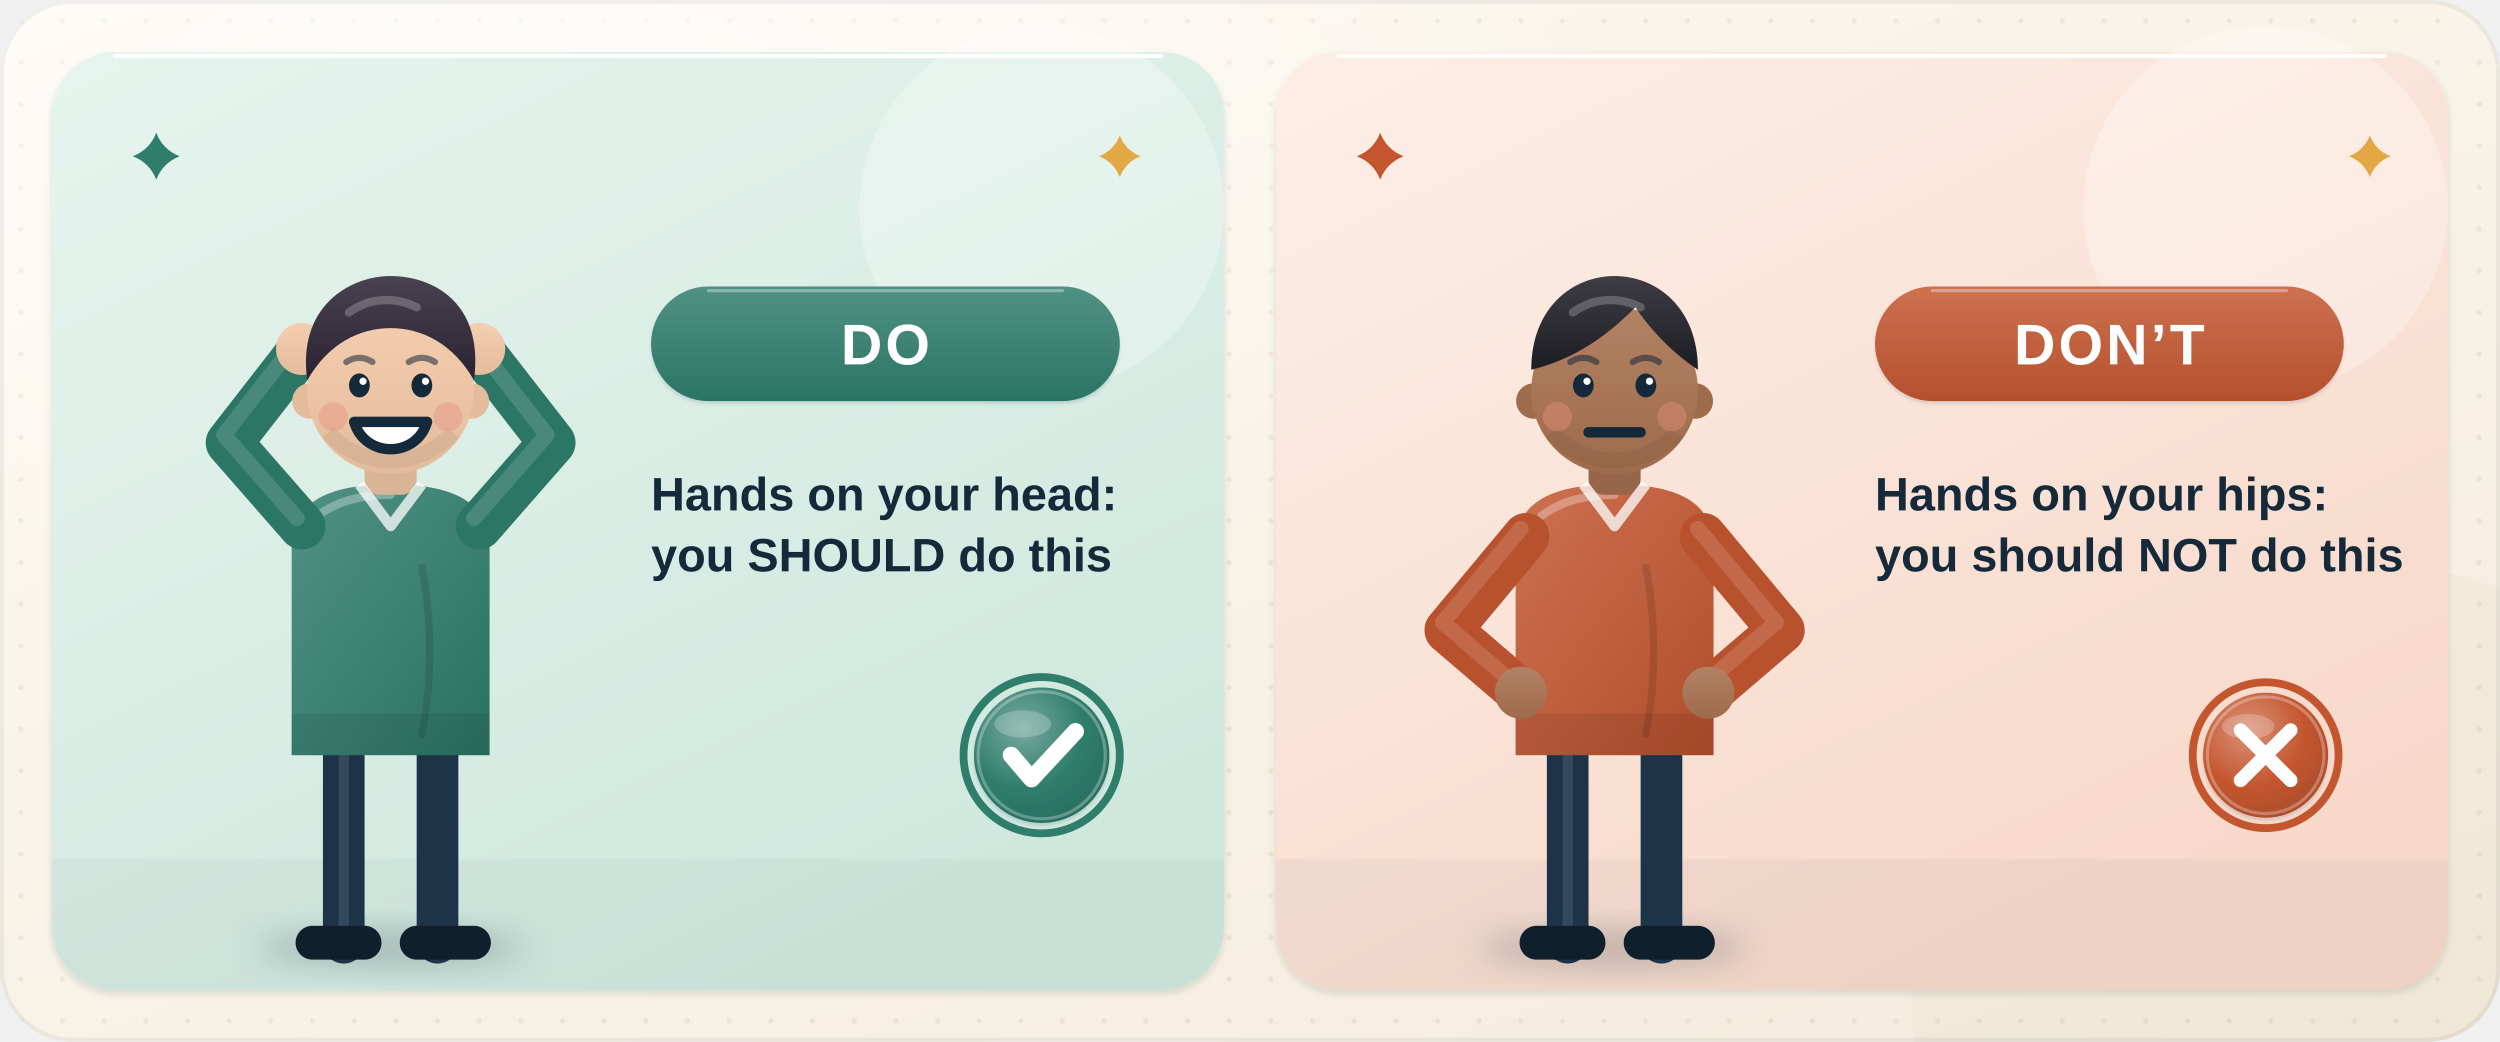
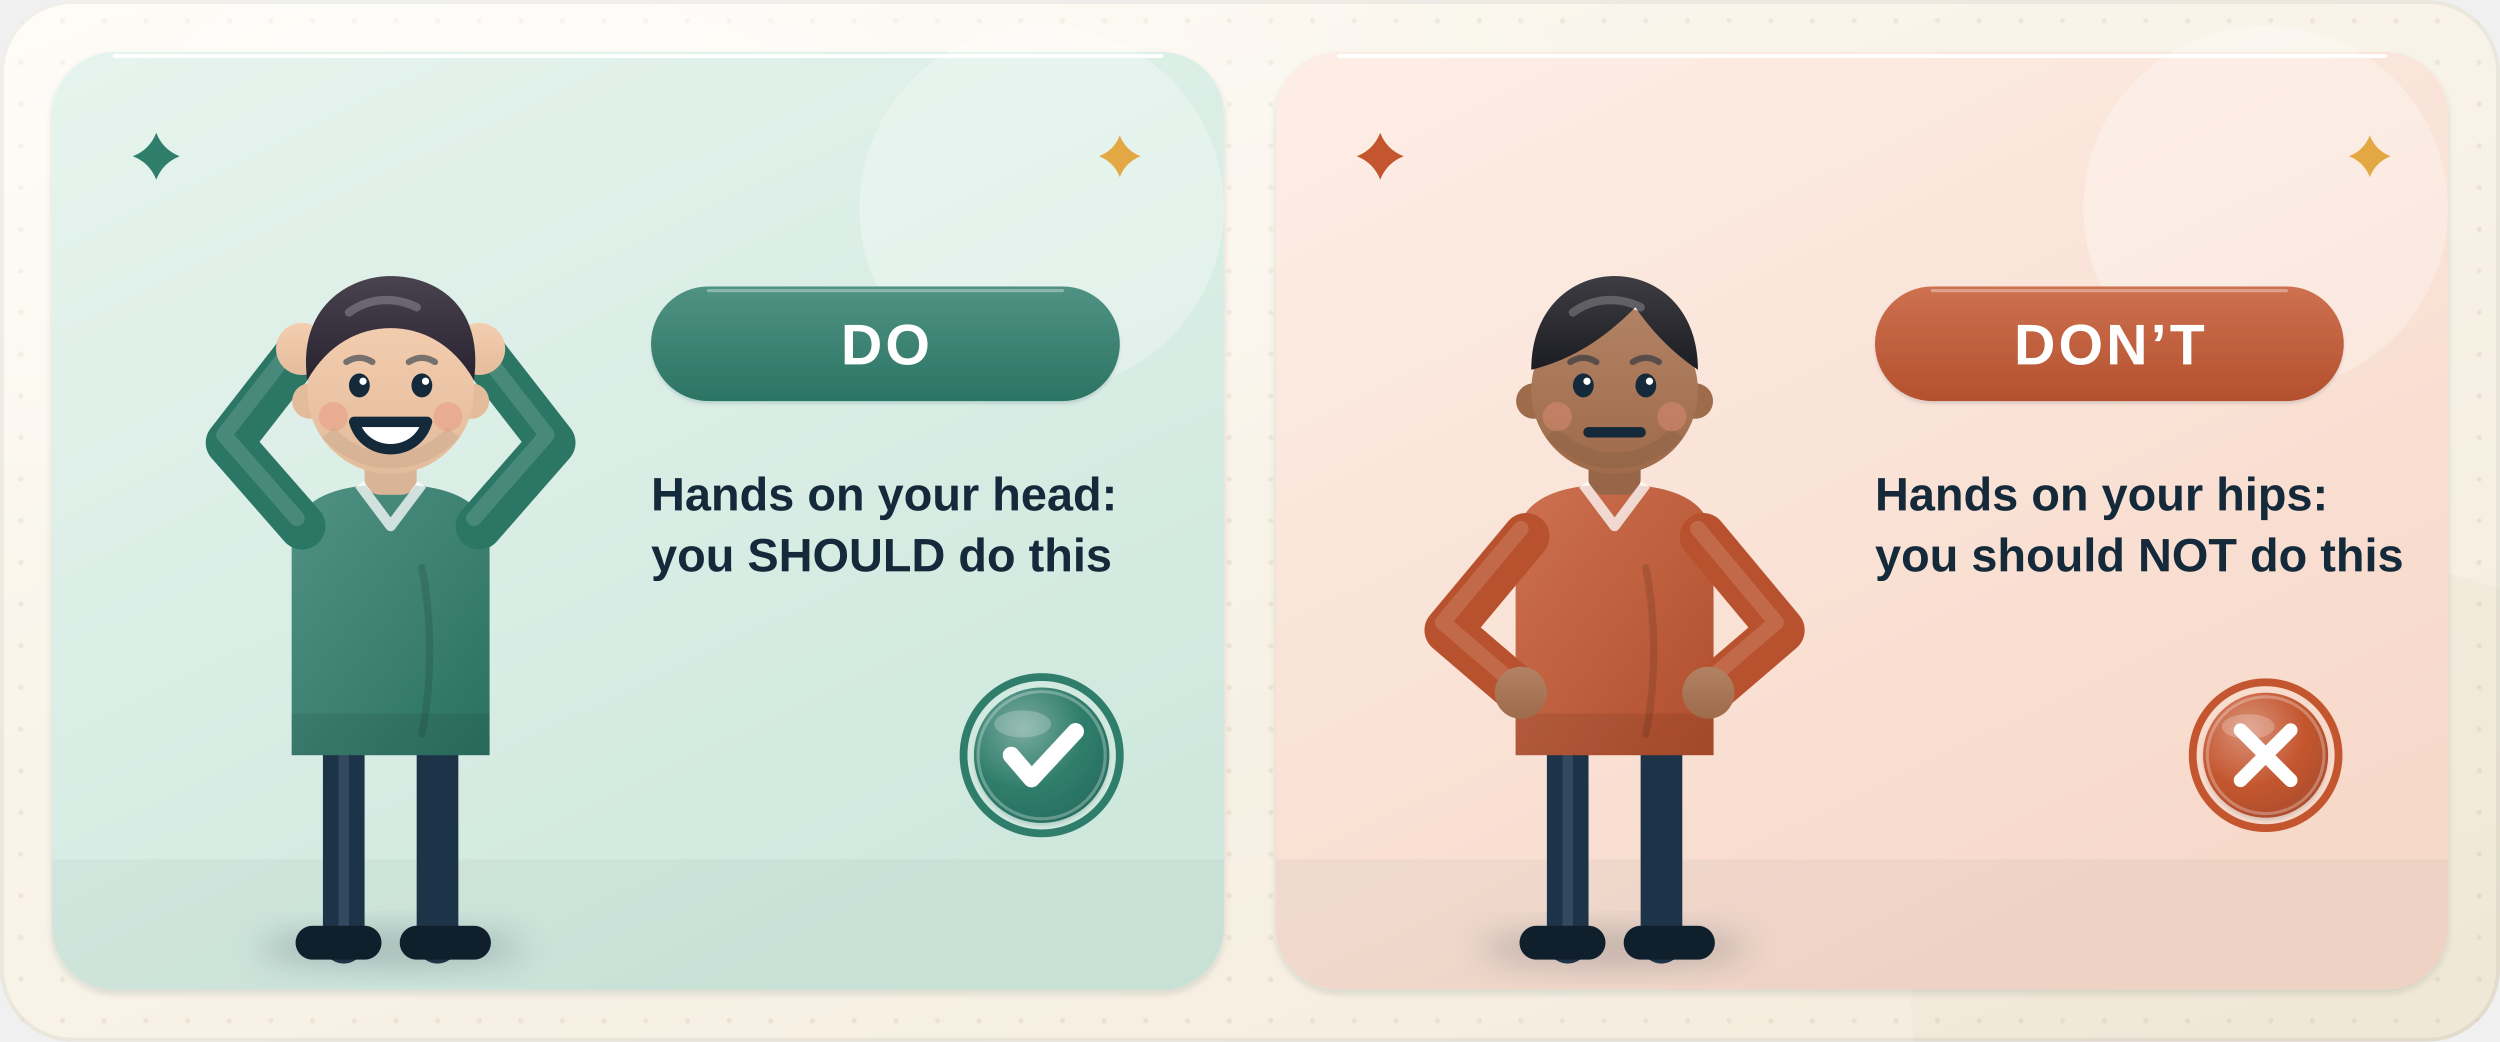
<svg xmlns="http://www.w3.org/2000/svg" viewBox="0 0 960 400" fill="none" role="img" aria-label="Heads and Tails: a student with hands on head means DO (you should do this); a student with hands on hips means DON’T (you should not do this).">
  <style>
.fl{animation:fl 6s ease-in-out infinite;transform-box:fill-box;transform-origin:center}.f2{animation-delay:-2s}.f3{animation-delay:-4s}
.tw{animation:tw 3.2s ease-in-out infinite;transform-box:fill-box;transform-origin:center}.t2{animation-delay:-1.1s}.t3{animation-delay:-2.2s}
.pu{animation:pu 3s ease-in-out infinite;transform-box:fill-box;transform-origin:center}.p2{animation-delay:-1s}.p3{animation-delay:-2s}
.ha{animation:ha 3s ease-out infinite;transform-box:fill-box;transform-origin:center}.h2{animation-delay:-1.5s}
.dr{stroke-dasharray:7 9;animation:dr 2.2s linear infinite}
.bl{animation:bl 4.6s infinite;transform-box:fill-box;transform-origin:center}.b2{animation-delay:-1.7s}.b3{animation-delay:-3.1s}
.sw{animation:sw 3.6s ease-in-out infinite;transform-box:fill-box;transform-origin:0% 50%}
.rk{animation:rk 3.6s ease-in-out infinite;transform-box:fill-box;transform-origin:50% 100%}
.sh{animation:sh 6s ease-in-out infinite}
.sp{animation:sp 14s linear infinite;transform-box:fill-box;transform-origin:center}
.ri{animation:ri 1.6s ease-in-out infinite;transform-box:fill-box;transform-origin:center}
.st{animation:st 3.4s ease-in-out infinite}.s2{animation-delay:-1.7s}
@keyframes fl{0%,100%{transform:translateY(0)}50%{transform:translateY(-3px)}}
@keyframes tw{0%,100%{opacity:.35;transform:scale(.7)}50%{opacity:1;transform:scale(1.05)}}
@keyframes pu{0%,100%{transform:scale(1)}50%{transform:scale(1.06)}}
@keyframes ha{0%{opacity:.55;transform:scale(.85)}100%{opacity:0;transform:scale(1.45)}}
@keyframes dr{to{stroke-dashoffset:-32}}
@keyframes bl{0%,93%,100%{transform:scaleY(1)}96%{transform:scaleY(.1)}}
@keyframes sw{0%,100%{transform:rotate(-4deg)}50%{transform:rotate(4deg)}}
@keyframes rk{0%,100%{transform:rotate(-3deg)}50%{transform:rotate(3deg)}}
@keyframes sh{0%,100%{opacity:0}45%,55%{opacity:.5}}
@keyframes sp{to{transform:rotate(360deg)}}
@keyframes ri{0%,100%{transform:rotate(-8deg)}50%{transform:rotate(8deg)}}
@keyframes st{0%{opacity:0;transform:translateY(3px)}40%{opacity:.8}100%{opacity:0;transform:translateY(-8px)}}
@media (prefers-reduced-motion: reduce) { * { animation: none !important; } .ha{opacity:0} .st{opacity:.6} }
</style>
  <defs>
    <filter id="ht-sh" x="-25%" y="-25%" width="150%" height="160%">
      <feDropShadow dx="0" dy="9" stdDeviation="10" flood-color="#14293a" flood-opacity=".11" />
      <feDropShadow dx="0" dy="1.5" stdDeviation="1.3" flood-color="#14293a" flood-opacity=".13" />
    </filter>
    <filter id="ht-sm" x="-40%" y="-40%" width="180%" height="190%">
      <feDropShadow dx="0" dy="3.5" stdDeviation="3.5" flood-color="#14293a" flood-opacity=".17" />
      <feDropShadow dx="0" dy="1" stdDeviation=".7" flood-color="#14293a" flood-opacity=".14" />
    </filter>
    <filter id="ht-bl" x="-50%" y="-50%" width="200%" height="200%">
      <feGaussianBlur stdDeviation="6" />
    </filter>
    <linearGradient id="ht-pap" x1="0" y1="0" x2="0" y2="1">
      <stop offset="0" stop-color="#ffffff" />
      <stop offset="1" stop-color="#fbf8f2" />
    </linearGradient>
    <radialGradient id="ht-glo" cx=".5" cy=".5" r=".5">
      <stop offset="0" stop-color="#fff" stop-opacity=".9" />
      <stop offset="1" stop-color="#fff" stop-opacity="0" />
    </radialGradient>
    <linearGradient id="ht-gls" x1="0" y1="0" x2="0" y2="1">
      <stop offset="0" stop-color="#fff" stop-opacity=".38" />
      <stop offset="1" stop-color="#fff" stop-opacity="0" />
    </linearGradient>
    <linearGradient id="ht-bg" x1="0" y1="0" x2=".9" y2="1">
      <stop offset="0" stop-color="#fdfaf3" />
      <stop offset="1" stop-color="#f4ecdd" />
    </linearGradient>
    <pattern id="ht-dt" width="16" height="16" patternUnits="userSpaceOnUse">
      <circle cx="8" cy="8" r="1" fill="#7a5a2a" opacity="0.09" />
    </pattern>
    <clipPath id="ht-cl">
      <rect width="960" height="400" rx="28" />
    </clipPath>
    <linearGradient id="ht-p0" x1="0" y1="0" x2=".6" y2="1">
      <stop offset="0" stop-color="#e6f4ee" />
      <stop offset="1" stop-color="#cfe8de" />
    </linearGradient>
    <linearGradient id="ht-p1" x1="0" y1="0" x2=".6" y2="1">
      <stop offset="0" stop-color="#fdeee6" />
      <stop offset="1" stop-color="#f7d9ca" />
    </linearGradient>
    <linearGradient id="ht-g0" x1="0" y1="0" x2="0" y2="1">
      <stop offset="0" stop-color="#f4ceb0" />
      <stop offset="1" stop-color="#e3bc9c" />
    </linearGradient>
    <linearGradient id="ht-g1" x1="0" y1="0" x2="1" y2="1">
      <stop offset="0" stop-color="#509283" />
      <stop offset="1" stop-color="#2a7162" />
    </linearGradient>
    <linearGradient id="ht-g2" x1="0" y1="0" x2="0" y2="1">
      <stop offset="0" stop-color="#494350" />
      <stop offset="1" stop-color="#292331" />
    </linearGradient>
    <linearGradient id="ht-g3" x1="0" y1="0" x2="0" y2="1">
      <stop offset="0" stop-color="#b28264" />
      <stop offset="1" stop-color="#9e6b4b" />
    </linearGradient>
    <linearGradient id="ht-g4" x1="0" y1="0" x2="1" y2="1">
      <stop offset="0" stop-color="#cd7150" />
      <stop offset="1" stop-color="#b04e2c" />
    </linearGradient>
    <linearGradient id="ht-g5" x1="0" y1="0" x2="0" y2="1">
      <stop offset="0" stop-color="#3d3d43" />
      <stop offset="1" stop-color="#1c1c23" />
    </linearGradient>
    <linearGradient id="ht-g6" x1="0" y1="0" x2="0" y2="1">
      <stop offset="0" stop-color="#509283" />
      <stop offset="1" stop-color="#2b7464" />
    </linearGradient>
    <linearGradient id="ht-g7" x1="0" y1="0" x2="0" y2="1">
      <stop offset="0" stop-color="#cd7150" />
      <stop offset="1" stop-color="#b4502d" />
    </linearGradient>
    <radialGradient id="ht-g8" cx=".36" cy=".3" r=".75">
      <stop offset="0" stop-color="#78aa9f" />
      <stop offset=".6" stop-color="#2f7d6b" />
      <stop offset="1" stop-color="#296f61" />
    </radialGradient>
    <radialGradient id="ht-g9" cx=".36" cy=".3" r=".75">
      <stop offset="0" stop-color="#d99178" />
      <stop offset=".6" stop-color="#c4562f" />
      <stop offset="1" stop-color="#ac4d2c" />
    </radialGradient>
  </defs>
  <g clip-path="url(#ht-cl)">
    <rect width="960" height="400" fill="url(#ht-bg)" />
    <rect width="960" height="400" fill="url(#ht-dt)" />
    <ellipse cx="211" cy="48" rx="403" ry="200" fill="url(#ht-glo)" opacity=".75" />
    <circle cx="902" cy="384" r="168" fill="#7a5a2a" opacity=".035" />
    <rect x=".75" y=".75" width="958.5" height="398.5" rx="27.25" stroke="#14293a" stroke-opacity=".06" stroke-width="1.5" />
  </g>
  <rect x="20" y="20" width="450" height="360" rx="24" fill="url(#ht-p0)" filter="url(#ht-sh)" />
  <path d="M44 21.5H446" stroke="#fff" stroke-width="1.5" stroke-linecap="round" />
  <path d="M20 330h450v26a24 24 0 0 1-24 24H44a24 24 0 0 1-24-24z" fill="#14293a" opacity=".04" />
  <circle cx="400" cy="80" r="70" fill="#fff" opacity=".28" />
  <rect x="490" y="20" width="450" height="360" rx="24" fill="url(#ht-p1)" filter="url(#ht-sh)" />
  <path d="M514 21.5H916" stroke="#fff" stroke-width="1.5" stroke-linecap="round" />
  <path d="M490 330h450v26a24 24 0 0 1-24 24H514a24 24 0 0 1-24-24z" fill="#14293a" opacity=".04" />
  <circle cx="870" cy="80" r="70" fill="#fff" opacity=".28" />
  <ellipse cx="150" cy="364" rx="52" ry="7" fill="#14293a" opacity="0.22" filter="url(#ht-bl)" />
  <ellipse cx="620" cy="364" rx="52" ry="7" fill="#14293a" opacity="0.22" filter="url(#ht-bl)" />
  <g transform="translate(150 150) scale(2.0)">
    <path d="M-9 66v40M9 66v40" stroke="#1d3347" stroke-width="8" stroke-linecap="round" />
    <path d="M-9 70v34" stroke="#3a5268" stroke-width="2" stroke-linecap="round" opacity=".7" />
    <path d="M-15 106h10M5 106h11" stroke="#0f1f2c" stroke-width="6.5" stroke-linecap="round" />
    <path d="M-19 30c0-8 6-12 19-12s19 4 19 12v40h-38z" fill="url(#ht-g1)" />
    <path d="M-19 62h38v8h-38z" fill="#000" opacity=".08" />
    <path d="M6 34c2 10 2 22 0 32" stroke="#000" stroke-opacity=".12" stroke-width="1.4" stroke-linecap="round" />
-     <path d="M-14 24c4-3 9-4 14-4" stroke="#fff" stroke-opacity=".3" stroke-width="1.6" stroke-linecap="round" />
-     <path d="M-17 26l-14-16 14-18" stroke="#2c7666" stroke-width="9" stroke-linecap="round" stroke-linejoin="round" />
-     <path d="M-17 26l-14-16 14-18" stroke="#fff" stroke-opacity=".14" stroke-width="3" stroke-linecap="round" stroke-linejoin="round" transform="translate(-1 -1.5)" />
-     <path d="M17 26l14-16-14-18" stroke="#2c7666" stroke-width="9" stroke-linecap="round" stroke-linejoin="round" />
-     <path d="M17 26l14-16-14-18" stroke="#fff" stroke-opacity=".14" stroke-width="3" stroke-linecap="round" stroke-linejoin="round" transform="translate(-1 -1.5)" />
-     <circle cx="-17" cy="-8" r="5" fill="url(#ht-g0)" />
-     <circle cx="17" cy="-8" r="5" fill="url(#ht-g0)" />
+     <path d="M-17 26l-14-16 14-18M17 26l14-16-14-18" stroke="#2c7666" stroke-width="9" stroke-linecap="round" stroke-linejoin="round" />
+     <path d="M-17 26l-14-16 14-18M17 26l14-16-14-18" stroke="#fff" stroke-opacity=".14" stroke-width="3" stroke-linecap="round" stroke-linejoin="round" transform="translate(-1 -1.5)" />
+     <path d="M-22 -8a5 5 0 1 0 10 0a5 5 0 1 0-10 0M12 -8a5 5 0 1 0 10 0a5 5 0 1 0-10 0" fill="url(#ht-g0)" />
    <rect x="-5" y="10" width="10" height="10" rx="3" fill="#dab496" />
    <path d="M-6 18l6 8 6-8" stroke="#fff" stroke-width="2" stroke-linejoin="round" opacity=".75" />
    <circle cx="-15.5" cy="2" r="3.4" fill="#e3bc9c" />
    <circle cx="15.5" cy="2" r="3.4" fill="#e3bc9c" />
    <circle r="16" fill="url(#ht-g0)" />
    <path d="M-12 8a16 16 0 0 0 24 0" stroke="#000" stroke-opacity=".06" stroke-width="3" />
    <path d="M-16 -2c-2-14 8-20 16-20s18 5 16 20c-4-7-10-10-16-10s-12 3-16 10z" fill="url(#ht-g2)" />
    <path d="M-8-15c4-3 9-3 13-1" stroke="#fff" stroke-opacity=".22" stroke-width="1.6" stroke-linecap="round" />
    <g class="bl">
      <ellipse cx="-6" cy="-1" rx="2" ry="2.3" fill="#14293a" />
      <ellipse cx="6" cy="-1" rx="2" ry="2.3" fill="#14293a" />
      <circle cx="-5.3" cy="-1.8" r=".7" fill="#fff" />
      <circle cx="6.7" cy="-1.8" r=".7" fill="#fff" />
    </g>
    <path d="M-8.5 -5.5q2.5-1.6 5 0M3.5 -5.5q2.5-1.6 5 0" stroke="#14293a" stroke-opacity=".55" stroke-width="1.2" stroke-linecap="round" />
    <path d="M-7 6c2 7 12 7 14 0z" fill="#fff" stroke="#14293a" stroke-width="2" stroke-linejoin="round" />
    <circle cx="-11" cy="5" r="2.8" fill="#e8907a" opacity=".42" />
    <circle cx="11" cy="5" r="2.8" fill="#e8907a" opacity=".42" />
  </g>
  <g transform="translate(620 150) scale(2.0)">
    <path d="M-9 66v40M9 66v40" stroke="#1d3347" stroke-width="8" stroke-linecap="round" />
    <path d="M-9 70v34" stroke="#3a5268" stroke-width="2" stroke-linecap="round" opacity=".7" />
    <path d="M-15 106h10M5 106h11" stroke="#0f1f2c" stroke-width="6.5" stroke-linecap="round" />
    <path d="M-19 30c0-8 6-12 19-12s19 4 19 12v40h-38z" fill="url(#ht-g4)" />
    <path d="M-19 62h38v8h-38z" fill="#000" opacity=".08" />
    <path d="M6 34c2 10 2 22 0 32" stroke="#000" stroke-opacity=".12" stroke-width="1.4" stroke-linecap="round" />
-     <path d="M-14 24c4-3 9-4 14-4" stroke="#fff" stroke-opacity=".3" stroke-width="1.6" stroke-linecap="round" />
-     <path d="M-17 28l-15 18 14 12" stroke="#b8512d" stroke-width="9" stroke-linecap="round" stroke-linejoin="round" />
-     <path d="M-17 28l-15 18 14 12" stroke="#fff" stroke-opacity=".14" stroke-width="3" stroke-linecap="round" stroke-linejoin="round" transform="translate(-1 -1.5)" />
-     <path d="M17 28l15 18-14 12" stroke="#b8512d" stroke-width="9" stroke-linecap="round" stroke-linejoin="round" />
-     <path d="M17 28l15 18-14 12" stroke="#fff" stroke-opacity=".14" stroke-width="3" stroke-linecap="round" stroke-linejoin="round" transform="translate(-1 -1.5)" />
-     <circle cx="-18" cy="58" r="5" fill="url(#ht-g3)" />
-     <circle cx="18" cy="58" r="5" fill="url(#ht-g3)" />
+     <path d="M-17 28l-15 18 14 12M17 28l15 18-14 12" stroke="#b8512d" stroke-width="9" stroke-linecap="round" stroke-linejoin="round" />
+     <path d="M-17 28l-15 18 14 12M17 28l15 18-14 12" stroke="#fff" stroke-opacity=".14" stroke-width="3" stroke-linecap="round" stroke-linejoin="round" transform="translate(-1 -1.5)" />
+     <path d="M-23 58a5 5 0 1 0 10 0a5 5 0 1 0-10 0M13 58a5 5 0 1 0 10 0a5 5 0 1 0-10 0" fill="url(#ht-g3)" />
    <rect x="-5" y="10" width="10" height="10" rx="3" fill="#976649" />
    <path d="M-6 18l6 8 6-8" stroke="#fff" stroke-width="2" stroke-linejoin="round" opacity=".75" />
    <circle cx="-15.5" cy="2" r="3.4" fill="#9e6b4b" />
    <circle cx="15.5" cy="2" r="3.4" fill="#9e6b4b" />
    <circle r="16" fill="url(#ht-g3)" />
    <path d="M-12 8a16 16 0 0 0 24 0" stroke="#000" stroke-opacity=".06" stroke-width="3" />
    <path d="M-16 -4c0-12 8-18 16-18s16 6 16 18c-6-4-10-9-12-12-6 6-12 10-20 12z" fill="url(#ht-g5)" />
    <path d="M-8-15c4-3 9-3 13-1" stroke="#fff" stroke-opacity=".22" stroke-width="1.6" stroke-linecap="round" />
    <g class="bl b2">
      <ellipse cx="-6" cy="-1" rx="2" ry="2.3" fill="#14293a" />
      <ellipse cx="6" cy="-1" rx="2" ry="2.3" fill="#14293a" />
      <circle cx="-5.3" cy="-1.8" r=".7" fill="#fff" />
      <circle cx="6.7" cy="-1.8" r=".7" fill="#fff" />
    </g>
    <path d="M-8.5 -5.5q2.5-1.6 5 0M3.5 -5.5q2.5-1.6 5 0" stroke="#14293a" stroke-opacity=".55" stroke-width="1.2" stroke-linecap="round" />
    <path d="M-5 8h10" stroke="#14293a" stroke-width="2" stroke-linecap="round" />
    <circle cx="-11" cy="5" r="2.8" fill="#e8907a" opacity=".42" />
    <circle cx="11" cy="5" r="2.8" fill="#e8907a" opacity=".42" />
  </g>
  <rect x="250" y="110" width="180" height="44" rx="22.0" fill="url(#ht-g6)" filter="url(#ht-sm)" />
  <path d="M272.0 111.6H408.0" stroke="#fff" stroke-width="1.2" stroke-linecap="round" opacity=".35" />
  <text x="340.0" y="139.92" font-family="'Helvetica Neue', Arial, sans-serif" font-weight="900" font-size="22" fill="#fff" text-anchor="middle" letter-spacing="1.2">DO</text>
  <rect x="720" y="110" width="180" height="44" rx="22.0" fill="url(#ht-g7)" filter="url(#ht-sm)" />
  <path d="M742.0 111.6H878.0" stroke="#fff" stroke-width="1.2" stroke-linecap="round" opacity=".35" />
  <text x="810.0" y="139.92" font-family="'Helvetica Neue', Arial, sans-serif" font-weight="900" font-size="22" fill="#fff" text-anchor="middle" letter-spacing="1.2">DON’T</text>
  <text x="250" y="196.0" font-family="'Helvetica Neue', Arial, sans-serif" font-weight="800" font-size="18" fill="#14293a">Hands on your head:</text>
  <text x="250" y="219.4" font-family="'Helvetica Neue', Arial, sans-serif" font-weight="800" font-size="18" fill="#14293a">you SHOULD do this</text>
  <text x="720" y="196.0" font-family="'Helvetica Neue', Arial, sans-serif" font-weight="800" font-size="18" fill="#14293a">Hands on your hips:</text>
  <text x="720" y="219.4" font-family="'Helvetica Neue', Arial, sans-serif" font-weight="800" font-size="18" fill="#14293a">you should NOT do this</text>
  <circle class="ha" cx="400" cy="290" r="30" stroke="#2f7d6b" stroke-width="3" />
  <g class="pu">
    <circle cx="400" cy="290" r="26" fill="url(#ht-g8)" filter="url(#ht-sm)" />
    <circle cx="400" cy="290" r="24.4" stroke="#fff" stroke-opacity=".28" stroke-width="1.2" />
    <ellipse cx="392.7" cy="278.0" rx="10.9" ry="5.2" fill="#fff" opacity=".22" />
  </g>
  <path d="M388.3 290l7.8 9.1 16.9-18.2" stroke="#fff" stroke-width="6.5" stroke-linecap="round" stroke-linejoin="round" />
  <circle class="ha h2" cx="870" cy="290" r="28" stroke="#c4562f" stroke-width="3" />
  <g class="pu p2">
    <circle cx="870" cy="290" r="24" fill="url(#ht-g9)" filter="url(#ht-sm)" />
    <circle cx="870" cy="290" r="22.4" stroke="#fff" stroke-opacity=".28" stroke-width="1.2" />
    <ellipse cx="863.3" cy="279.0" rx="10.1" ry="4.8" fill="#fff" opacity=".22" />
  </g>
  <path d="M860.4 280.4l19.2 19.2M879.6 280.4l-19.2 19.2" stroke="#fff" stroke-width="5.3" stroke-linecap="round" />
  <path class="tw " d="M60 51Q62.52 57.48 69 60Q62.52 62.52 60 69Q57.48 62.52 51 60Q57.48 57.48 60 51Z" fill="#2f7d6b" />
  <path class="tw t2" d="M430 52Q432.24 57.76 438 60Q432.24 62.24 430 68Q427.76 62.24 422 60Q427.76 57.76 430 52Z" fill="#e3a843" />
  <path class="tw t3" d="M530 51Q532.52 57.48 539 60Q532.52 62.52 530 69Q527.48 62.52 521 60Q527.48 57.48 530 51Z" fill="#c4562f" />
  <path class="tw " d="M910 52Q912.24 57.76 918 60Q912.24 62.24 910 68Q907.76 62.24 902 60Q907.76 57.76 910 52Z" fill="#e3a843" />
</svg>
